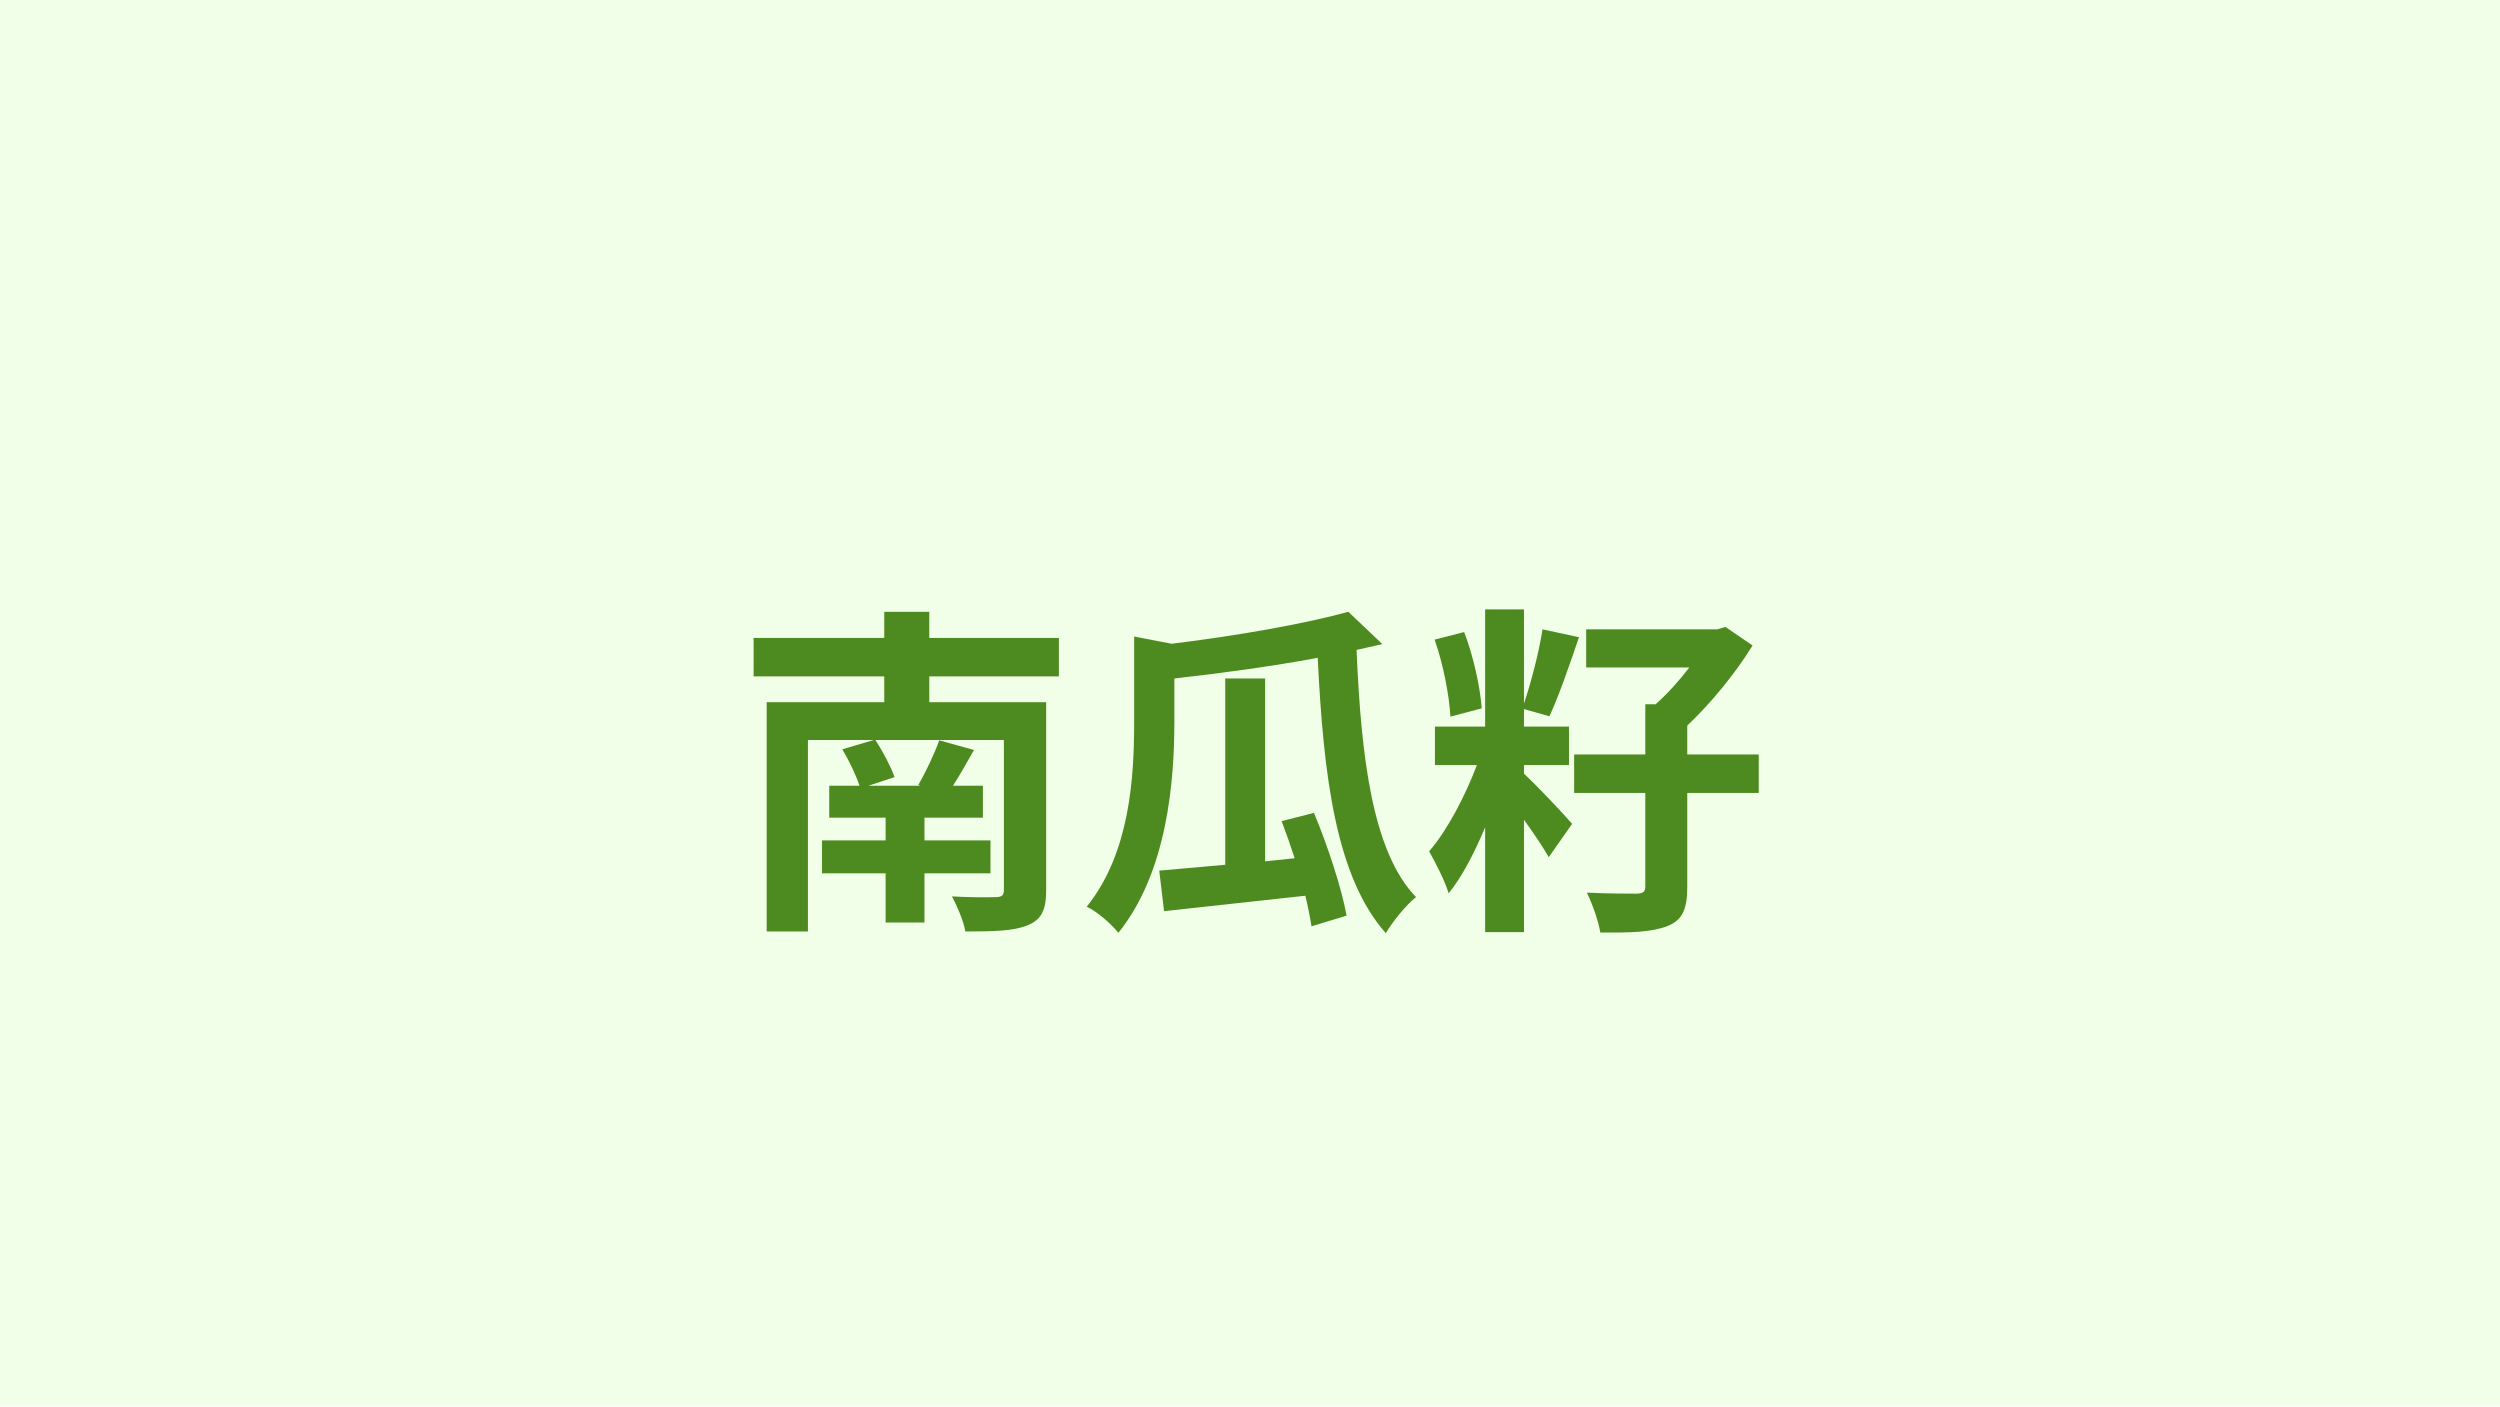
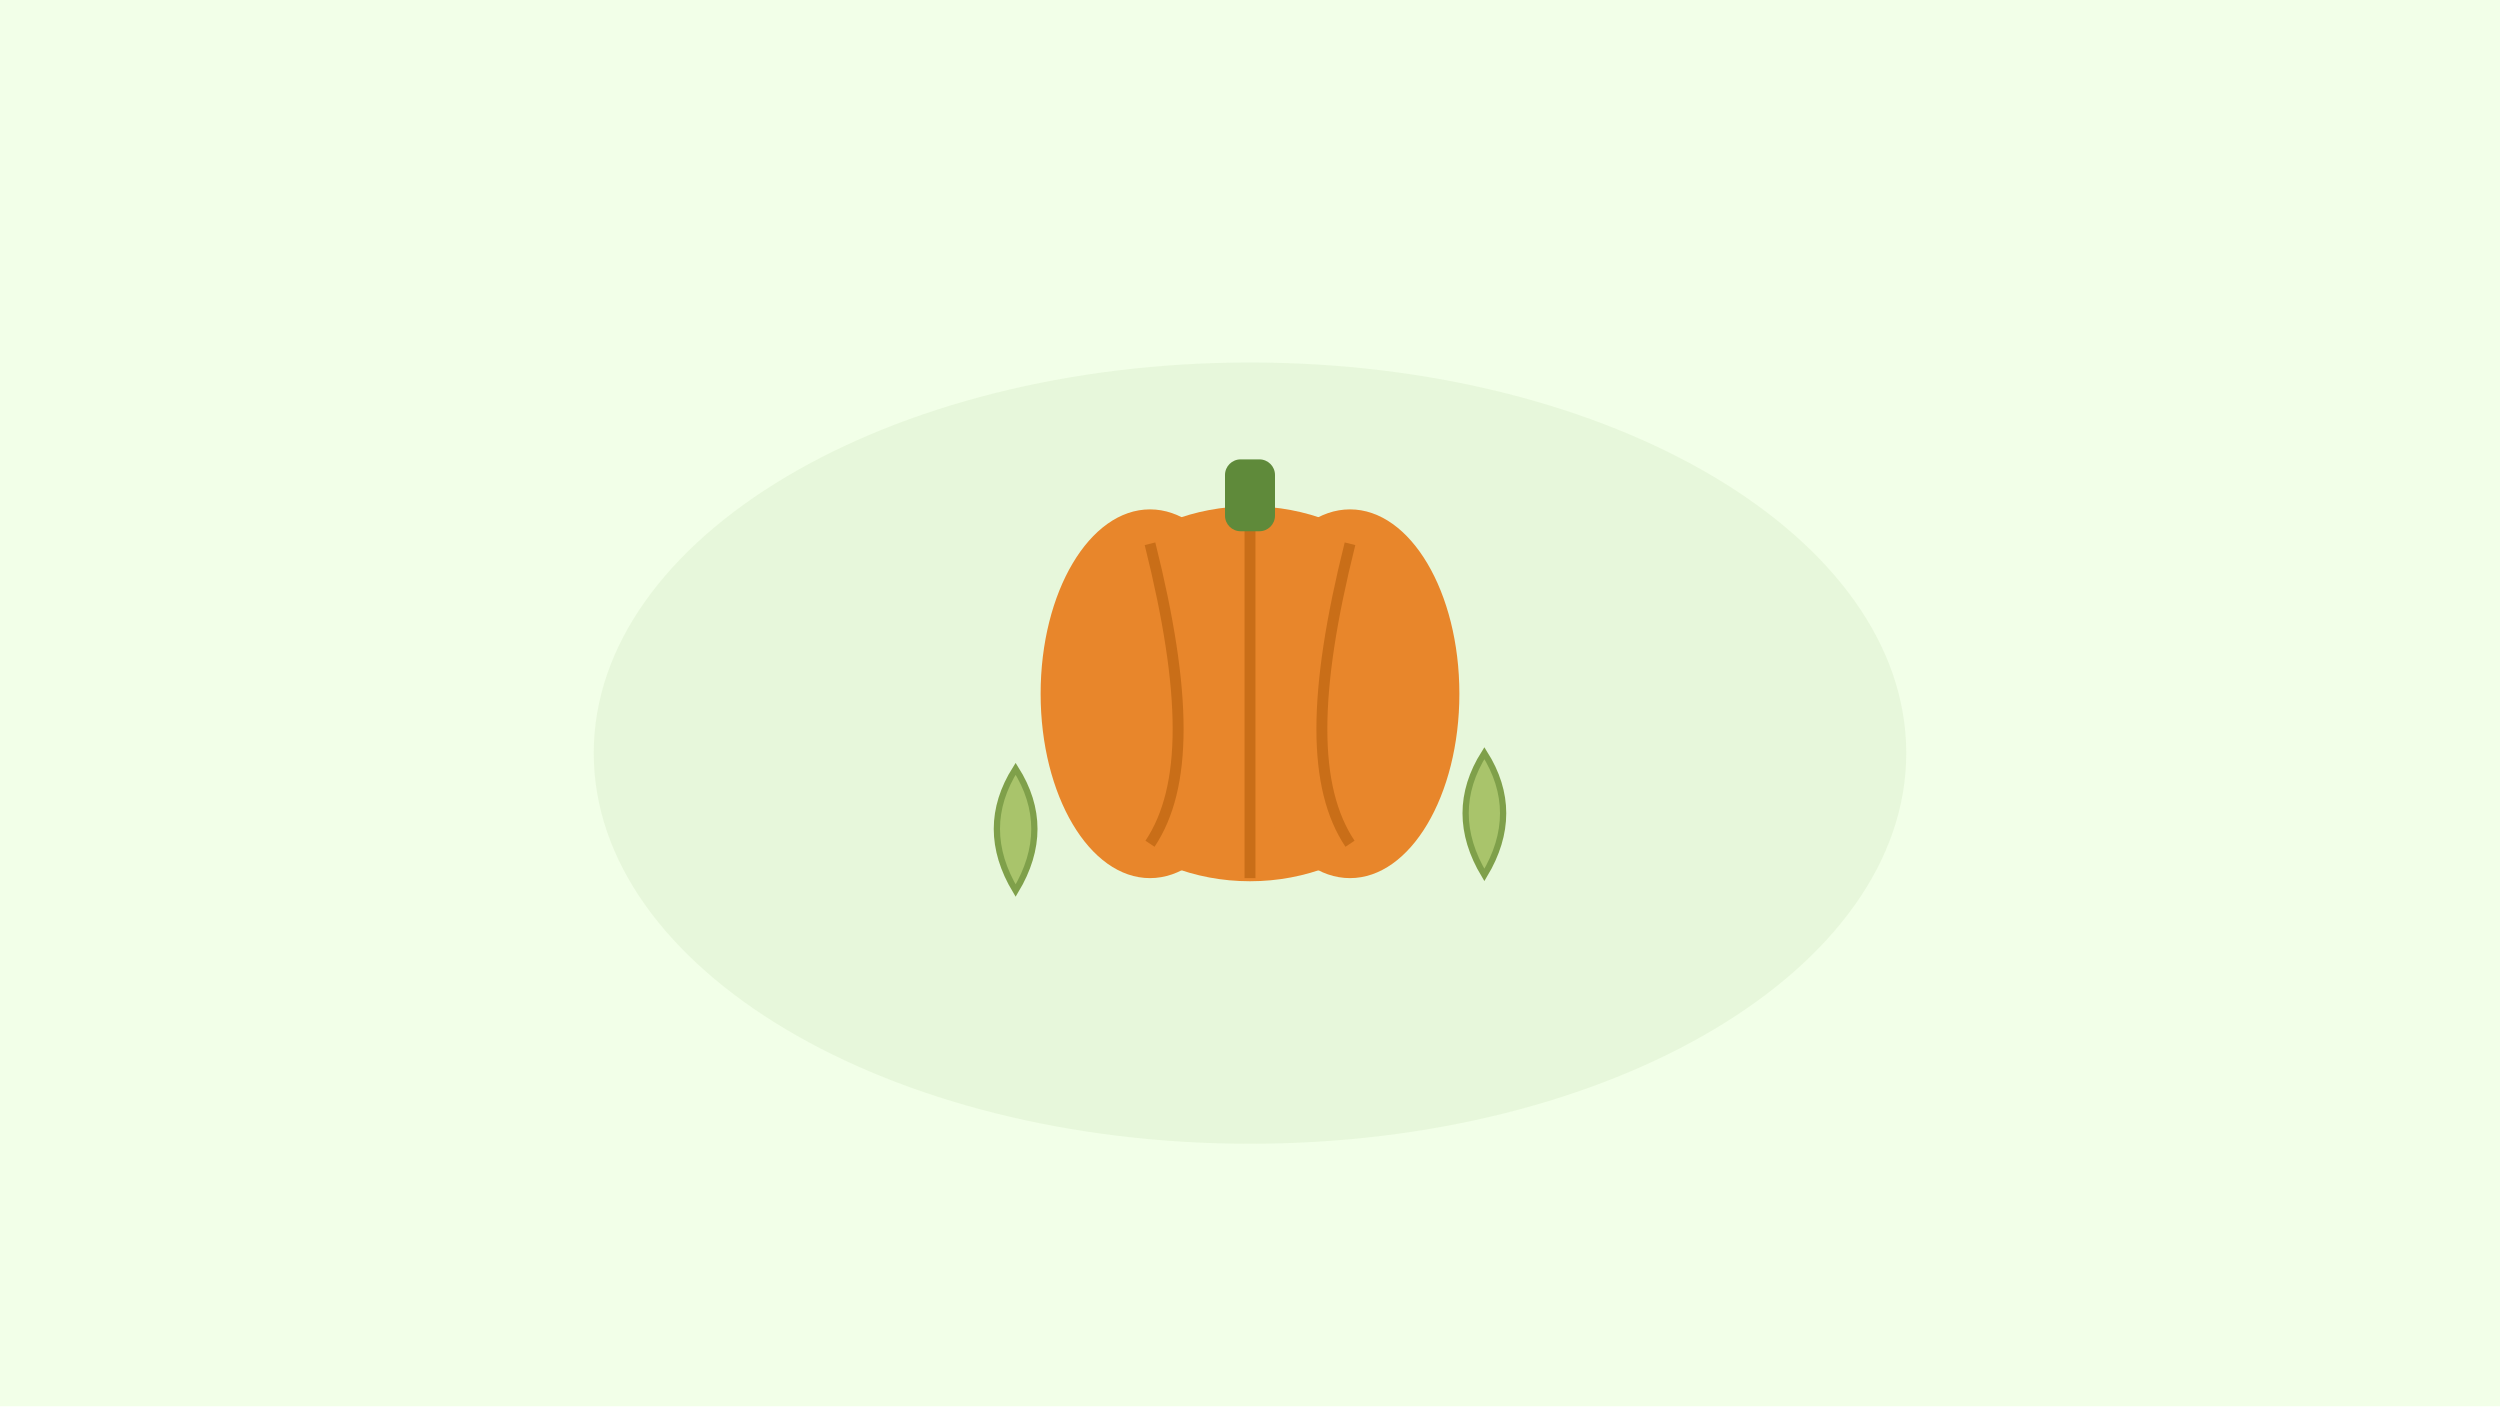
<svg xmlns="http://www.w3.org/2000/svg" viewBox="0 0 1600 900" role="img" aria-label="南瓜籽">
  <rect width="1600" height="900" fill="#F2FFE8" />
-   <text x="800" y="500" dominant-baseline="middle" text-anchor="middle" fill="#4D8A1F" font-family="Noto Sans TC, Inter, Arial, sans-serif" font-size="220" font-weight="700">南瓜籽</text>
+   <ellipse cx="800" cy="482" rx="420" ry="250" fill="#4D8A1F" opacity="0.07" />
+   <g transform="translate(800,450)">
+     <g transform="translate(0,-6)">
+       <g fill="#E8862B">
+         <ellipse cx="0" cy="0" rx="130" ry="120" />
+         <ellipse cx="-64" cy="0" rx="70" ry="118" />
+         <ellipse cx="64" cy="0" rx="70" ry="118" />
+       </g>
+       <g stroke="#C96E18" stroke-width="7" fill="none">
+         <path d="M-64,-96 C-40,0 -40,60 -64,96" />
+         <path d="M64,-96 C40,0 40,60 64,96" />
+         <path d="M0,-118 L0,118" />
+       </g>
+       <rect x="-16" y="-150" width="32" height="46" rx="10" fill="#5F8A3A" />
+     </g>
+     <g fill="#A9C46B" stroke="#7FA04A" stroke-width="4">
+       <path d="M-150,120 q-24,-40 0,-78 q24,38 0,78 z" />
+       <path d="M150,110 q24,-40 0,-78 q-24,38 0,78 z" />
+     </g>
+   </g>
</svg>
